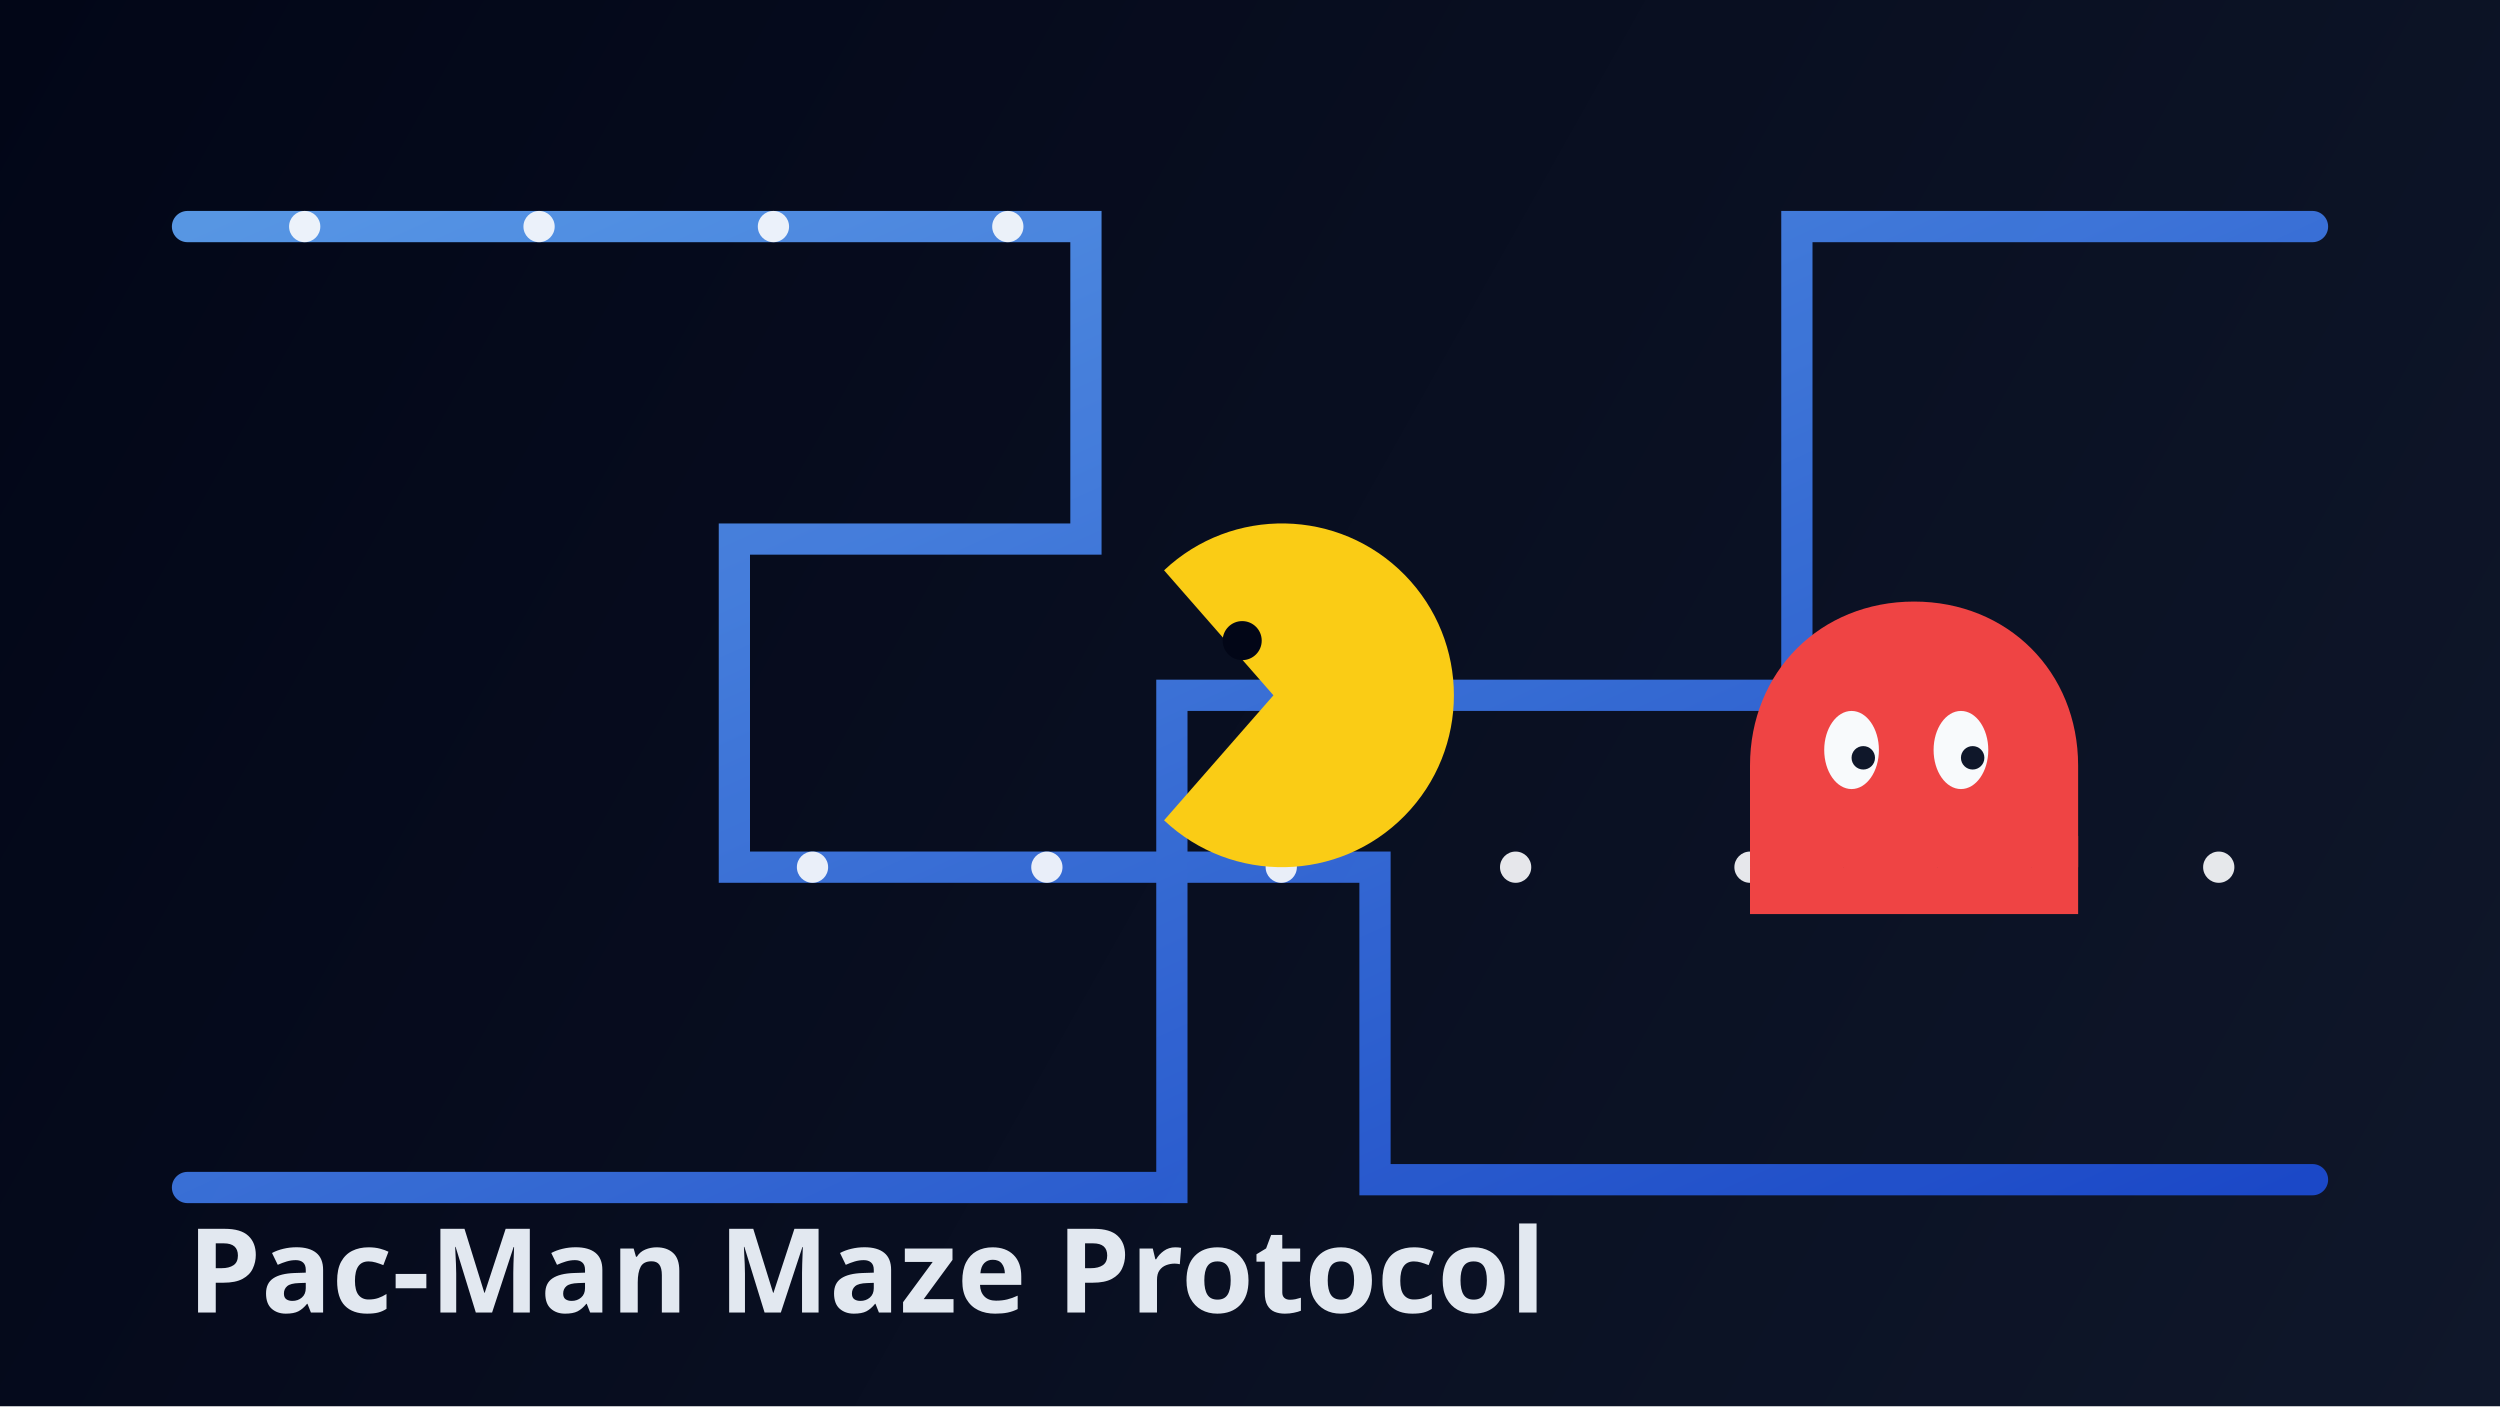
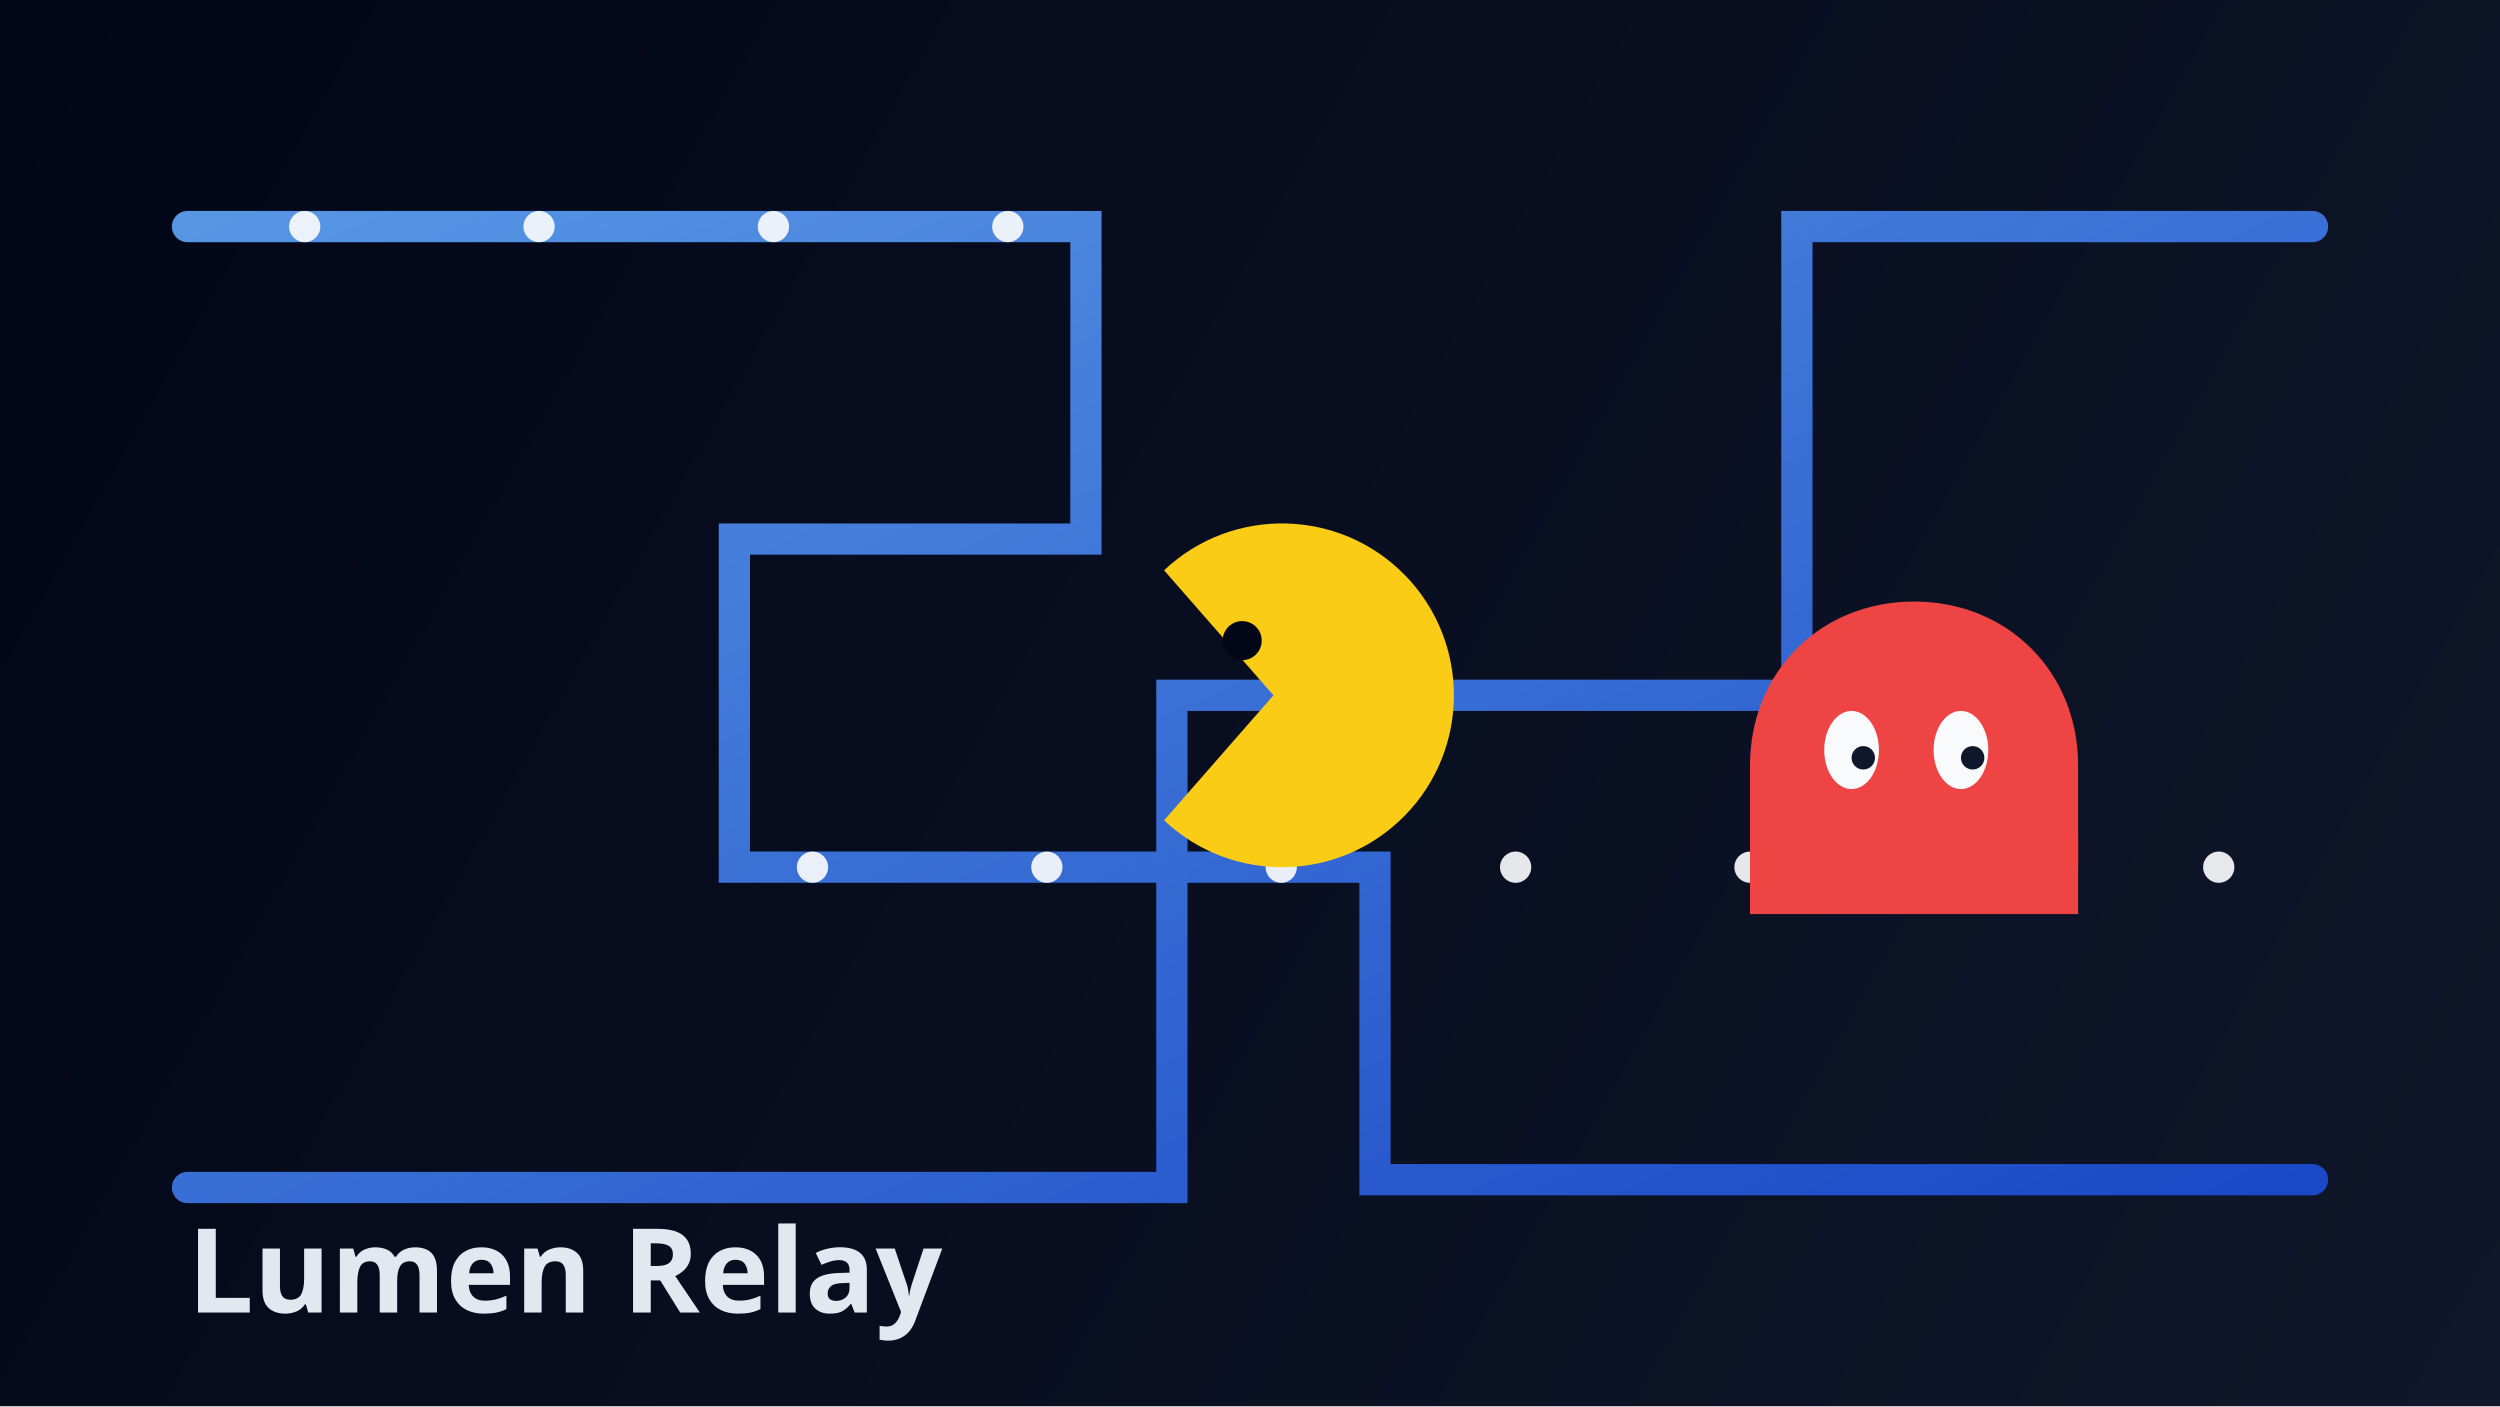
<svg xmlns="http://www.w3.org/2000/svg" width="640" height="360" viewBox="0 0 640 360" fill="none">
  <defs>
    <linearGradient id="bg" x1="0" y1="0" x2="640" y2="360" gradientUnits="userSpaceOnUse">
      <stop stop-color="#020617" />
      <stop offset="1" stop-color="#0F172A" />
    </linearGradient>
    <linearGradient id="maze" x1="0" y1="0" x2="1" y2="1">
      <stop stop-color="#60A5FA" />
      <stop offset="1" stop-color="#1D4ED8" />
    </linearGradient>
  </defs>
  <rect width="640" height="360" fill="url(#bg)" />
  <g opacity="0.9" stroke="url(#maze)" stroke-width="8" stroke-linecap="round">
    <path d="M48 58H278V138H188V222H352V302H592" />
    <path d="M48 304H300V178H460V58H592" />
    <path d="M96 178H156" />
    <path d="M492 178H552" />
  </g>
  <g fill="#F8FAFC" opacity="0.92">
    <circle cx="78" cy="58" r="4" />
    <circle cx="138" cy="58" r="4" />
    <circle cx="198" cy="58" r="4" />
    <circle cx="258" cy="58" r="4" />
    <circle cx="208" cy="222" r="4" />
    <circle cx="268" cy="222" r="4" />
    <circle cx="328" cy="222" r="4" />
    <circle cx="388" cy="222" r="4" />
    <circle cx="448" cy="222" r="4" />
    <circle cx="508" cy="222" r="4" />
    <circle cx="568" cy="222" r="4" />
  </g>
  <g transform="translate(326 178)">
    <path d="M0 0L-28 -32A44 44 0 1 1 -28 32L0 0Z" fill="#FACC15" />
    <circle cx="-8" cy="-14" r="5" fill="#020617" />
  </g>
  <g transform="translate(474 178)">
    <path d="M-26 18C-26 -6 -8 -24 16 -24C40 -24 58 -6 58 18V44H-26V18Z" fill="#EF4444" />
    <path d="M-26 44L-14 36L-2 44L10 36L22 44L34 36L46 44L58 36V56H-26V44Z" fill="#EF4444" />
    <ellipse cx="0" cy="14" rx="7" ry="10" fill="#F8FAFC" />
    <ellipse cx="28" cy="14" rx="7" ry="10" fill="#F8FAFC" />
    <circle cx="3" cy="16" r="3" fill="#0F172A" />
    <circle cx="31" cy="16" r="3" fill="#0F172A" />
  </g>
-   <text x="48" y="336" fill="#E2E8F0" font-size="30" font-family="Bricolage Grotesque, sans-serif" font-weight="700">Pac-Man Maze Protocol</text>
+   <text x="48" y="336" fill="#E2E8F0" font-size="30" font-family="Bricolage Grotesque, sans-serif" font-weight="700">Lumen Relay</text>
</svg>
